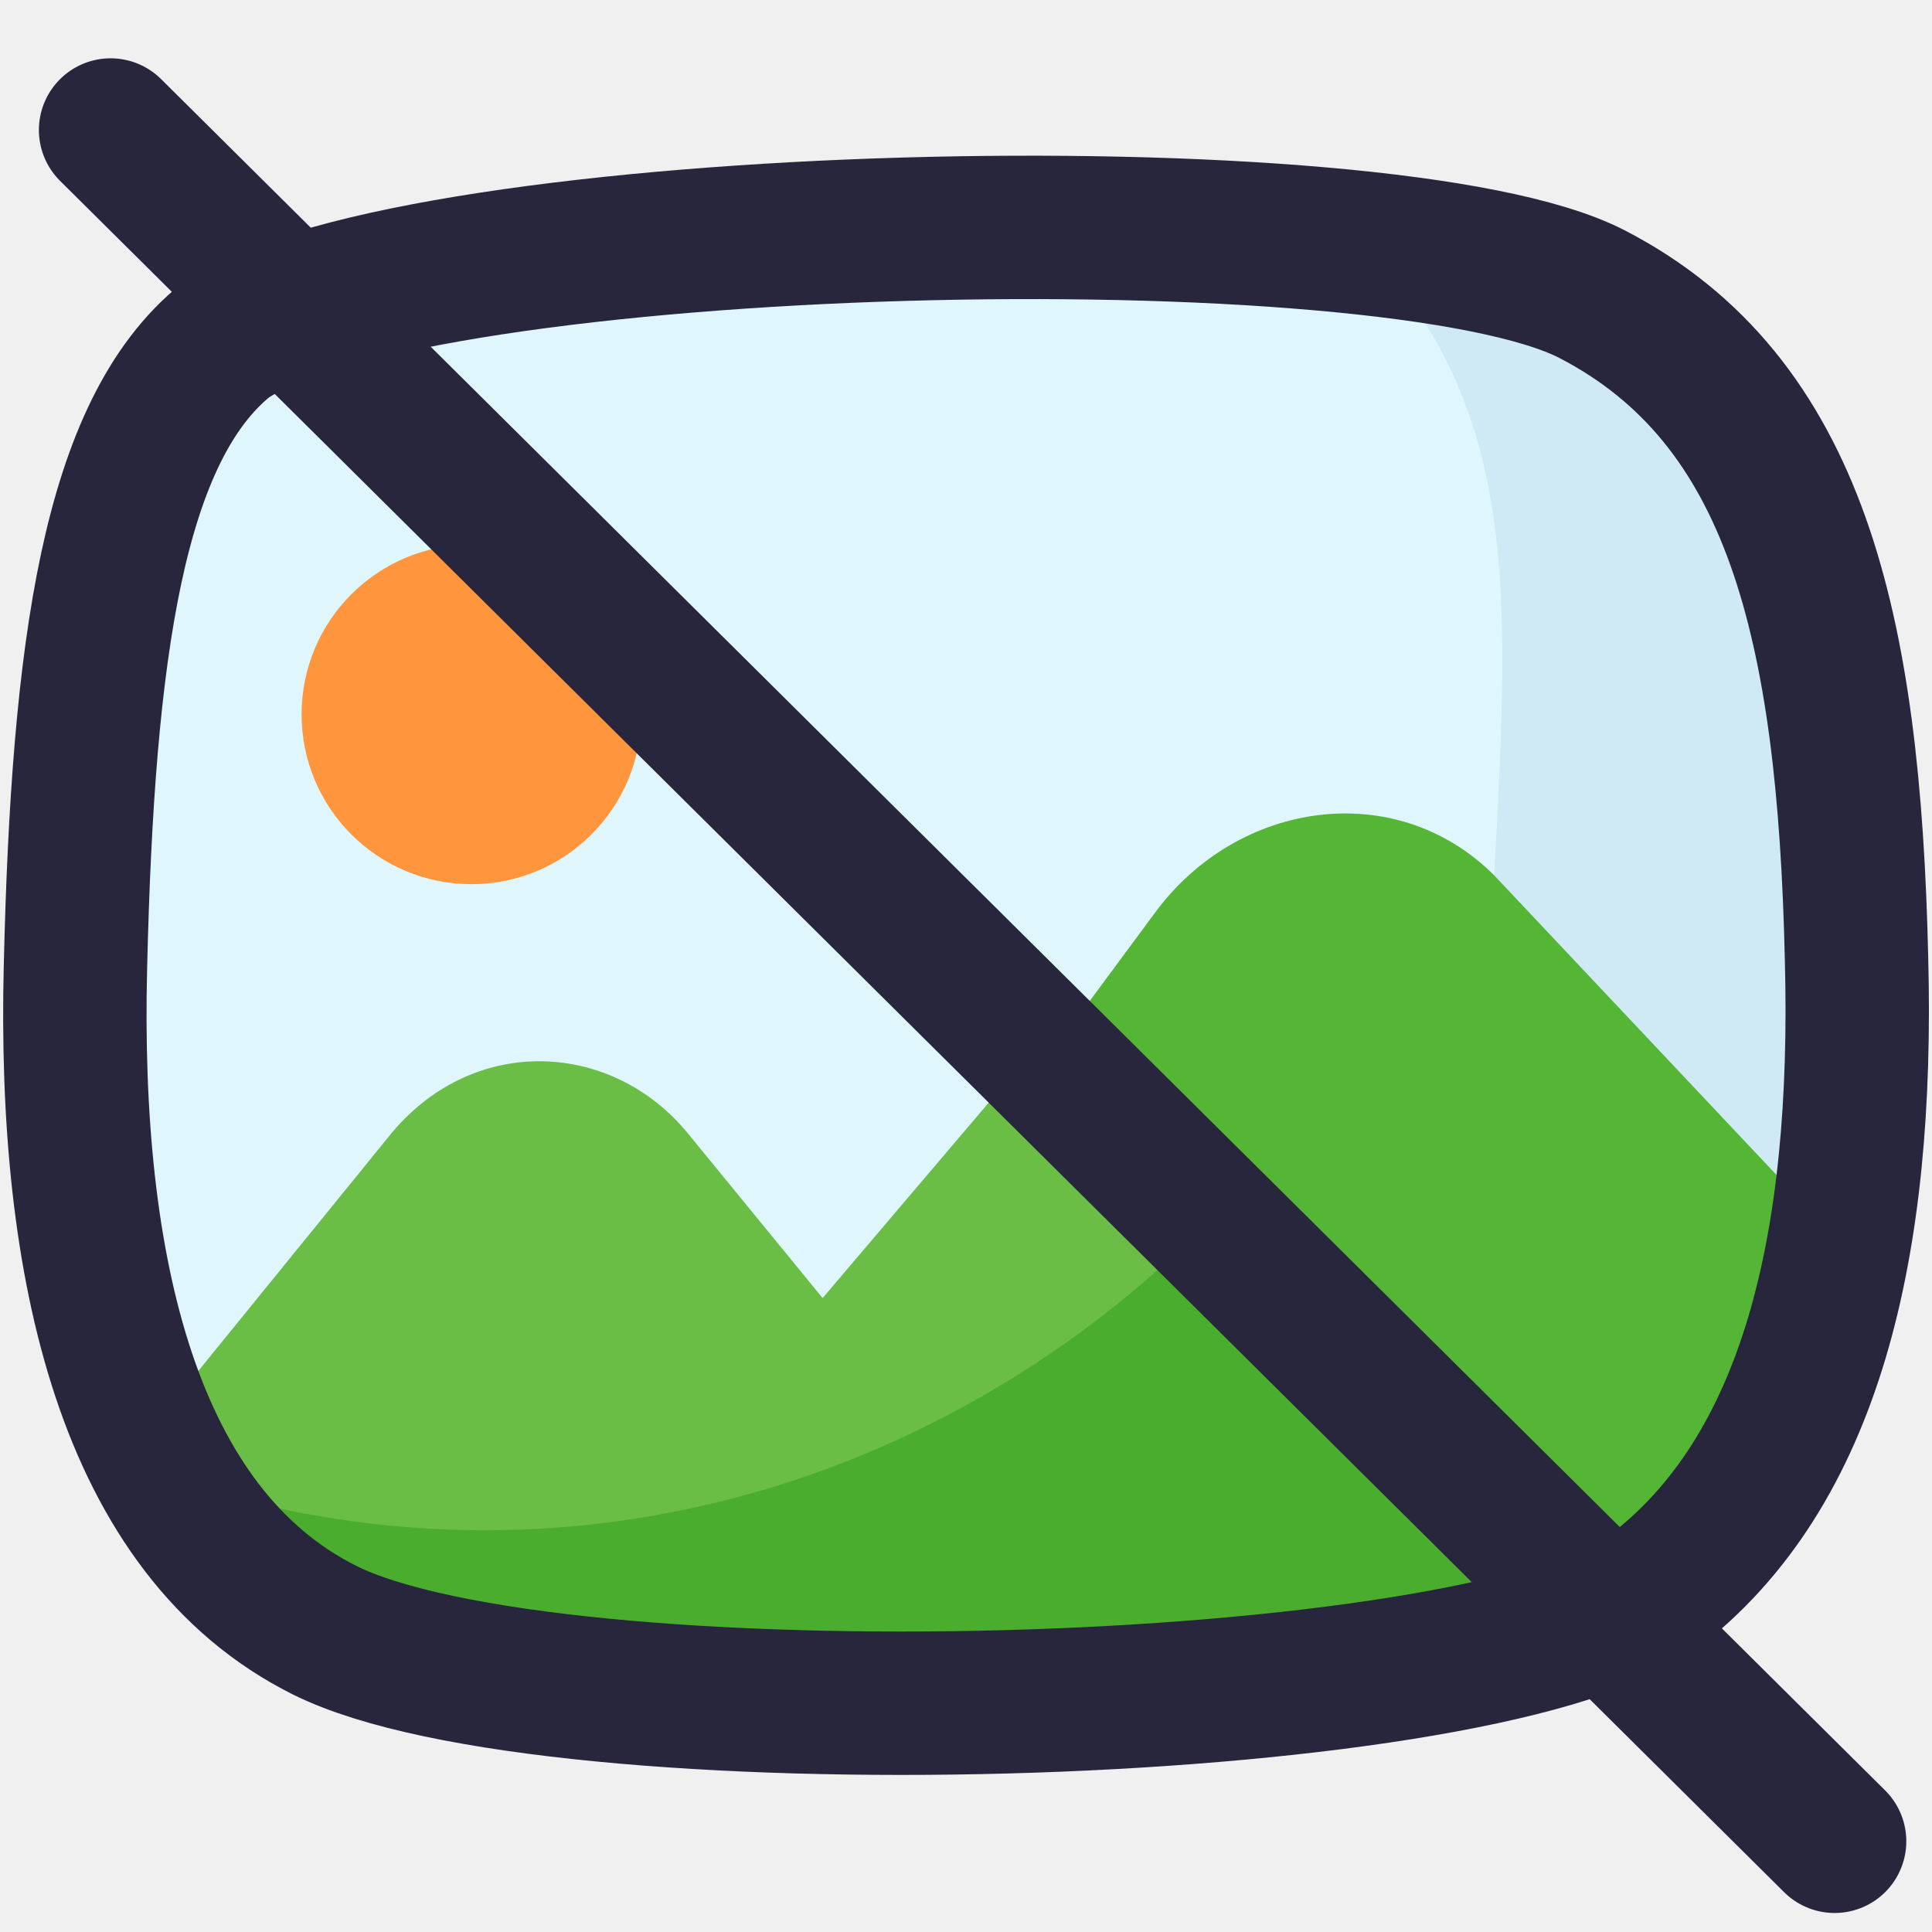
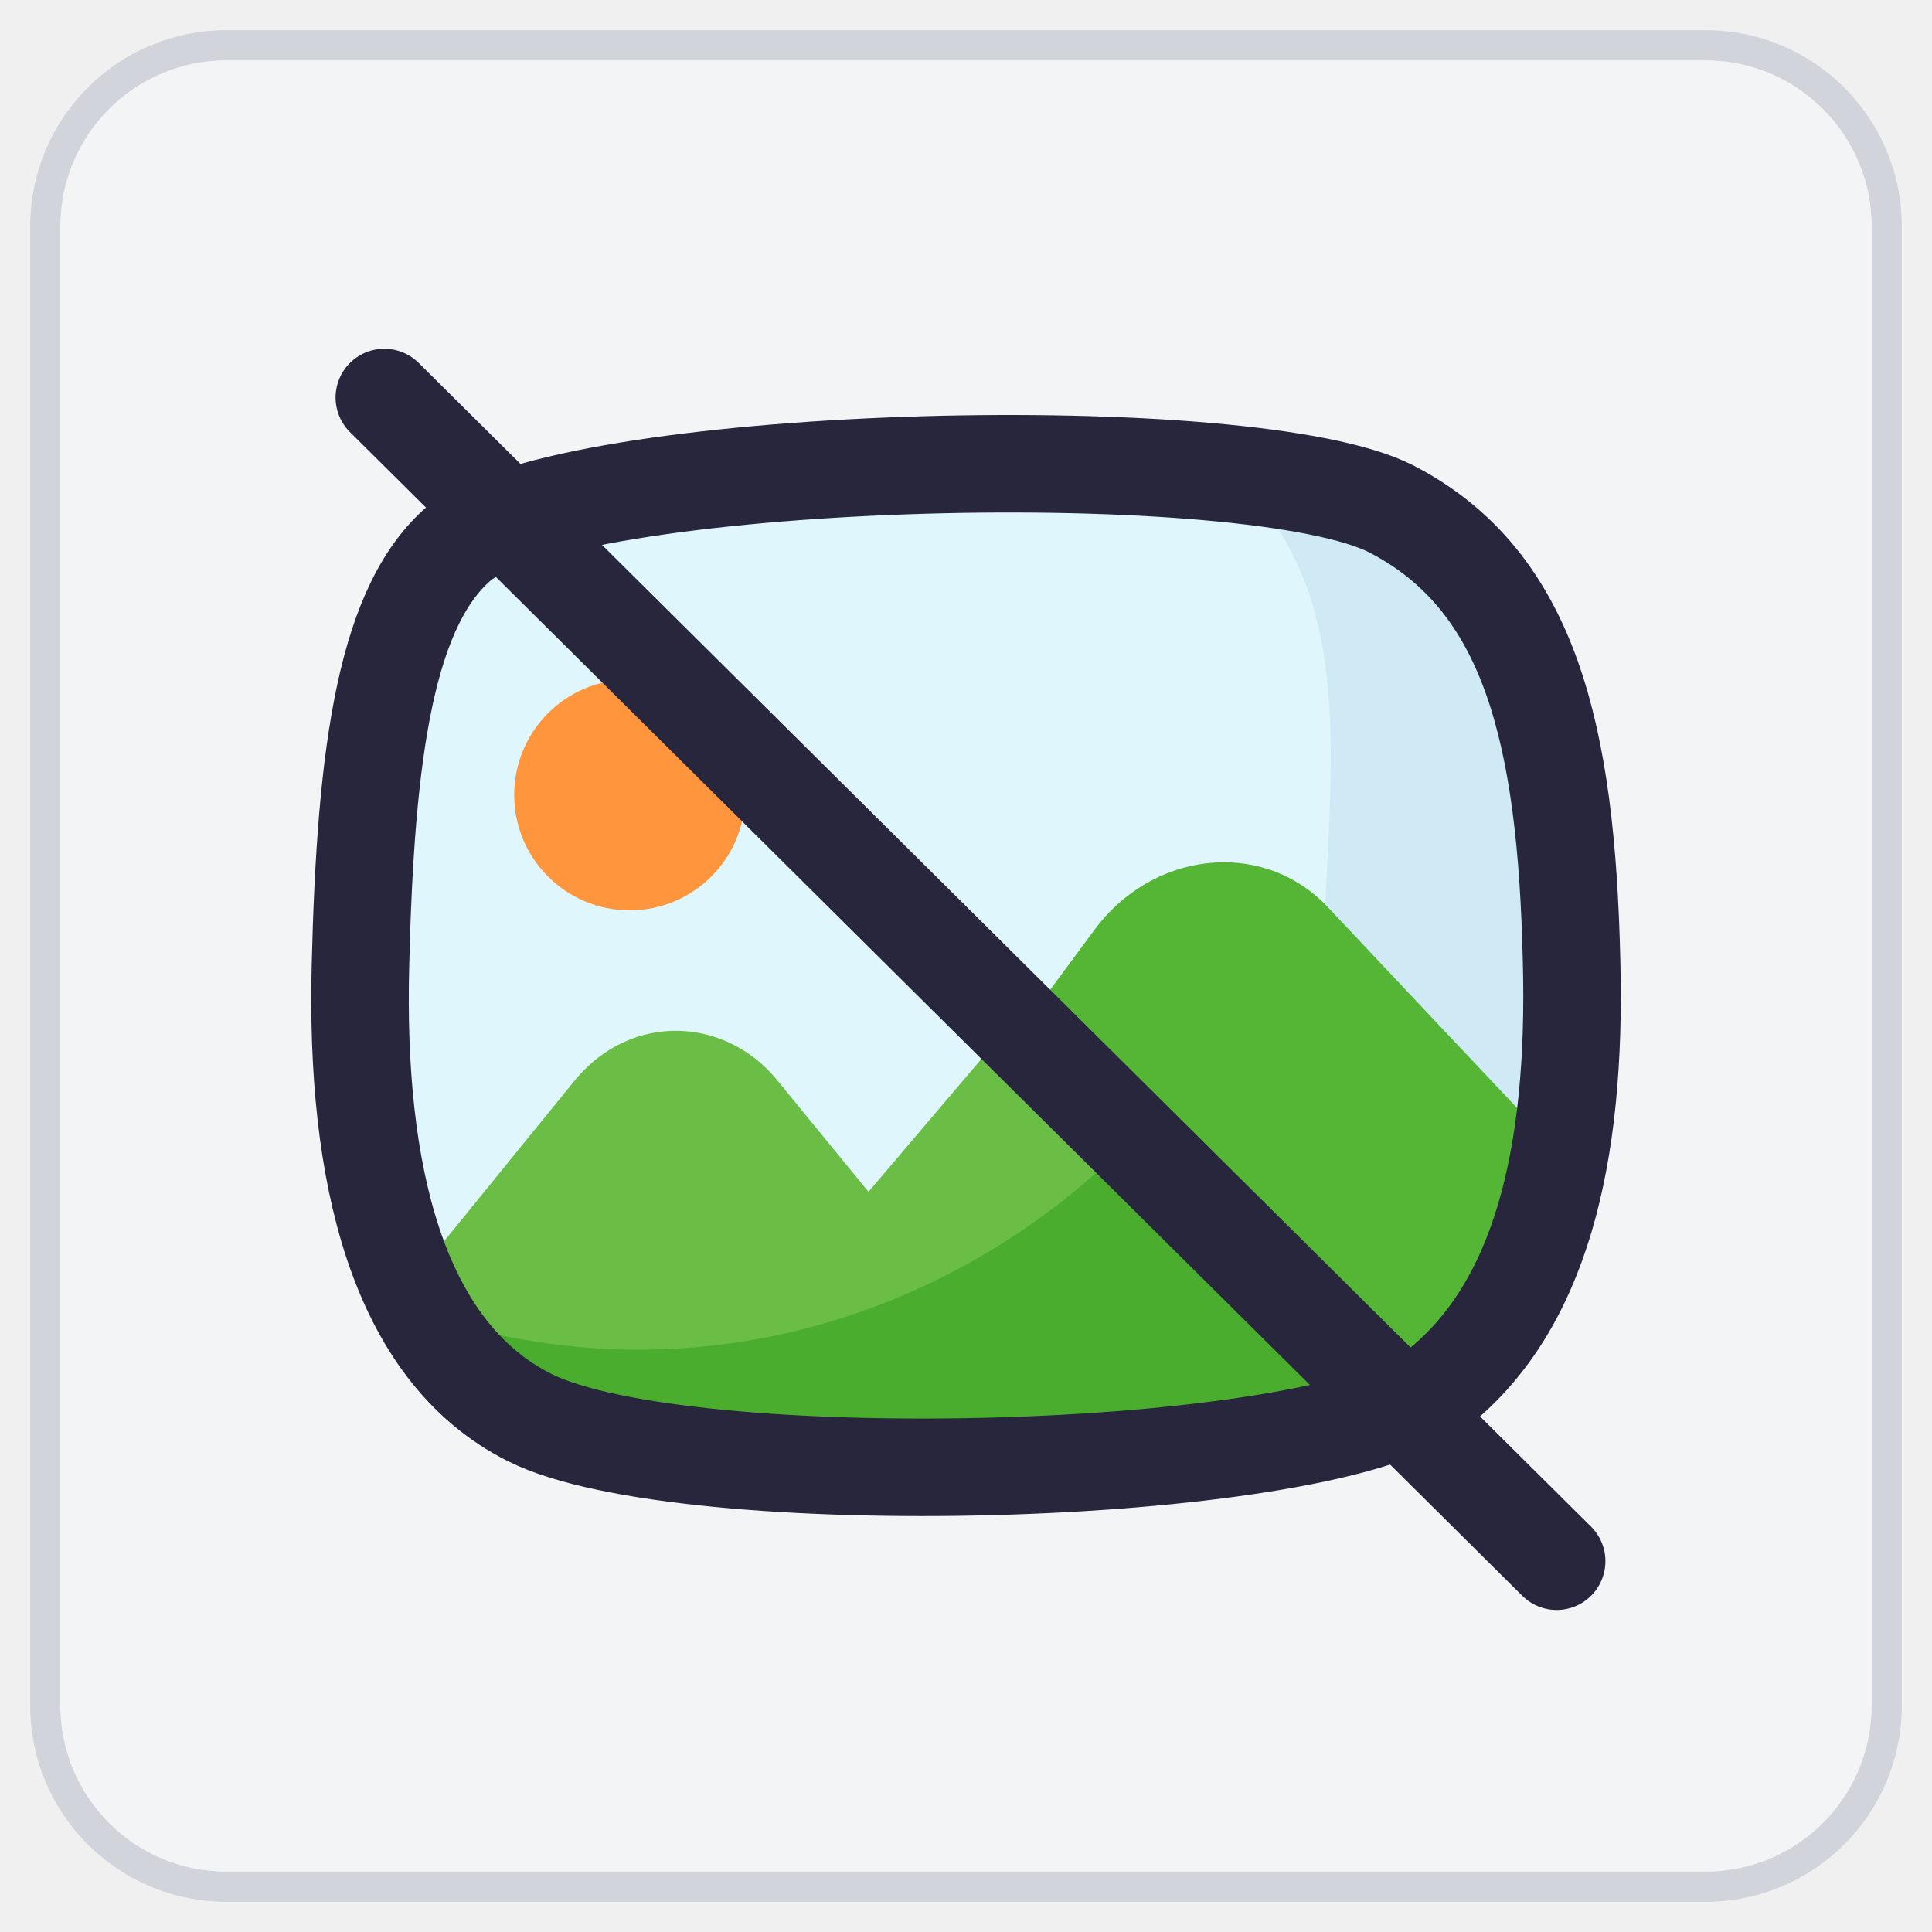
- <svg xmlns="http://www.w3.org/2000/svg" width="256" height="256" viewBox="0 0 256 256" fill="none" version="1.1" id="svg27">
+ <svg xmlns="http://www.w3.org/2000/svg" width="160" height="160" viewBox="0 0 256 256" fill="none" version="1.1" id="svg27">
  <defs id="defs5">
    <clipPath id="picture-area">
      <path d="M30 45C55 28 184 25 211 39C238 53 245 83 246 127C247 165 240 195 219 211C195 228 73 231 43 216C17 203 9 168 10 128C11 86 15 57 30 45Z" id="path2" />
    </clipPath>
  </defs>
-   <path d="m 193.093,113.75 -92.768,96.599 C 126.516,159.219 139.696,65.3 193.093,113.75 Z" fill="#ffffff" id="path23" />
-   <g clip-path="url(#picture-area)" id="g19">
-     <rect width="256" height="256" fill="#DFF6FC" id="rect7" />
-     <path d="M176 28H213C235 42 245 76 246 125C247 163 240 195 219 211H166C184 185 196 154 198 116C200 77 202 51 176 28Z" fill="#CFEAF4" id="path9" />
-     <circle cx="62.462" cy="94.657" r="22.5" fill="#ff963d" id="circle11" />
-     <path d="M116 171L153 121C164 106 185 103 198 116L247 168V227H78L116 171Z" fill="#54B634" id="path13" />
-     <path d="M13 198L52 150C63 137 81 138 91 150L109 172L143 132L216 218H13V198Z" fill="#6BBE45" id="path15" />
-     <path d="M17 194C70 214 123 198 158 164L219 219H17V194Z" fill="#4BAD2E" id="path17" />
+   <rect x="6" y="6" width="244" height="244" rx="24" fill="#f3f4f6" stroke="#d1d5db" stroke-width="4" />
+   <g transform="translate(40.96 40.96) scale(0.68)">
+     <path d="m 193.093,113.75 -92.768,96.599 C 126.516,159.219 139.696,65.3 193.093,113.75 Z" fill="#ffffff" id="path23" />
+     <g clip-path="url(#picture-area)" id="g19">
+       <rect width="256" height="256" fill="#DFF6FC" id="rect7" />
+       <path d="M176 28H213C235 42 245 76 246 125C247 163 240 195 219 211H166C184 185 196 154 198 116C200 77 202 51 176 28Z" fill="#CFEAF4" id="path9" />
+       <circle cx="62.462" cy="94.657" r="22.5" fill="#ff963d" id="circle11" />
+       <path d="M116 171L153 121C164 106 185 103 198 116L247 168V227H78L116 171Z" fill="#54B634" id="path13" />
+       <path d="M13 198L52 150C63 137 81 138 91 150L109 172L143 132L216 218H13V198Z" fill="#6BBE45" id="path15" />
+       <path d="M17 194C70 214 123 198 158 164L219 219H17V194Z" fill="#4BAD2E" id="path17" />
+     </g>
+     <path d="M30 45C55 28 184 25 211 39C238 53 245 83 246 127C247 165 240 195 219 211C195 228 73 231 43 216C17 203 9 168 10 128C11 86 15 57 30 45Z" stroke="#27263D" stroke-width="19" stroke-linecap="round" stroke-linejoin="round" id="path21" />
+     <path d="M 14.654,17.226 243.095,243.98" stroke="#27263d" stroke-width="19" stroke-linecap="round" id="path25" />
  </g>
-   <path d="M30 45C55 28 184 25 211 39C238 53 245 83 246 127C247 165 240 195 219 211C195 228 73 231 43 216C17 203 9 168 10 128C11 86 15 57 30 45Z" stroke="#27263D" stroke-width="19" stroke-linecap="round" stroke-linejoin="round" id="path21" />
-   <path d="M 14.654,17.226 243.095,243.98" stroke="#27263d" stroke-width="19" stroke-linecap="round" id="path25" />
</svg>
